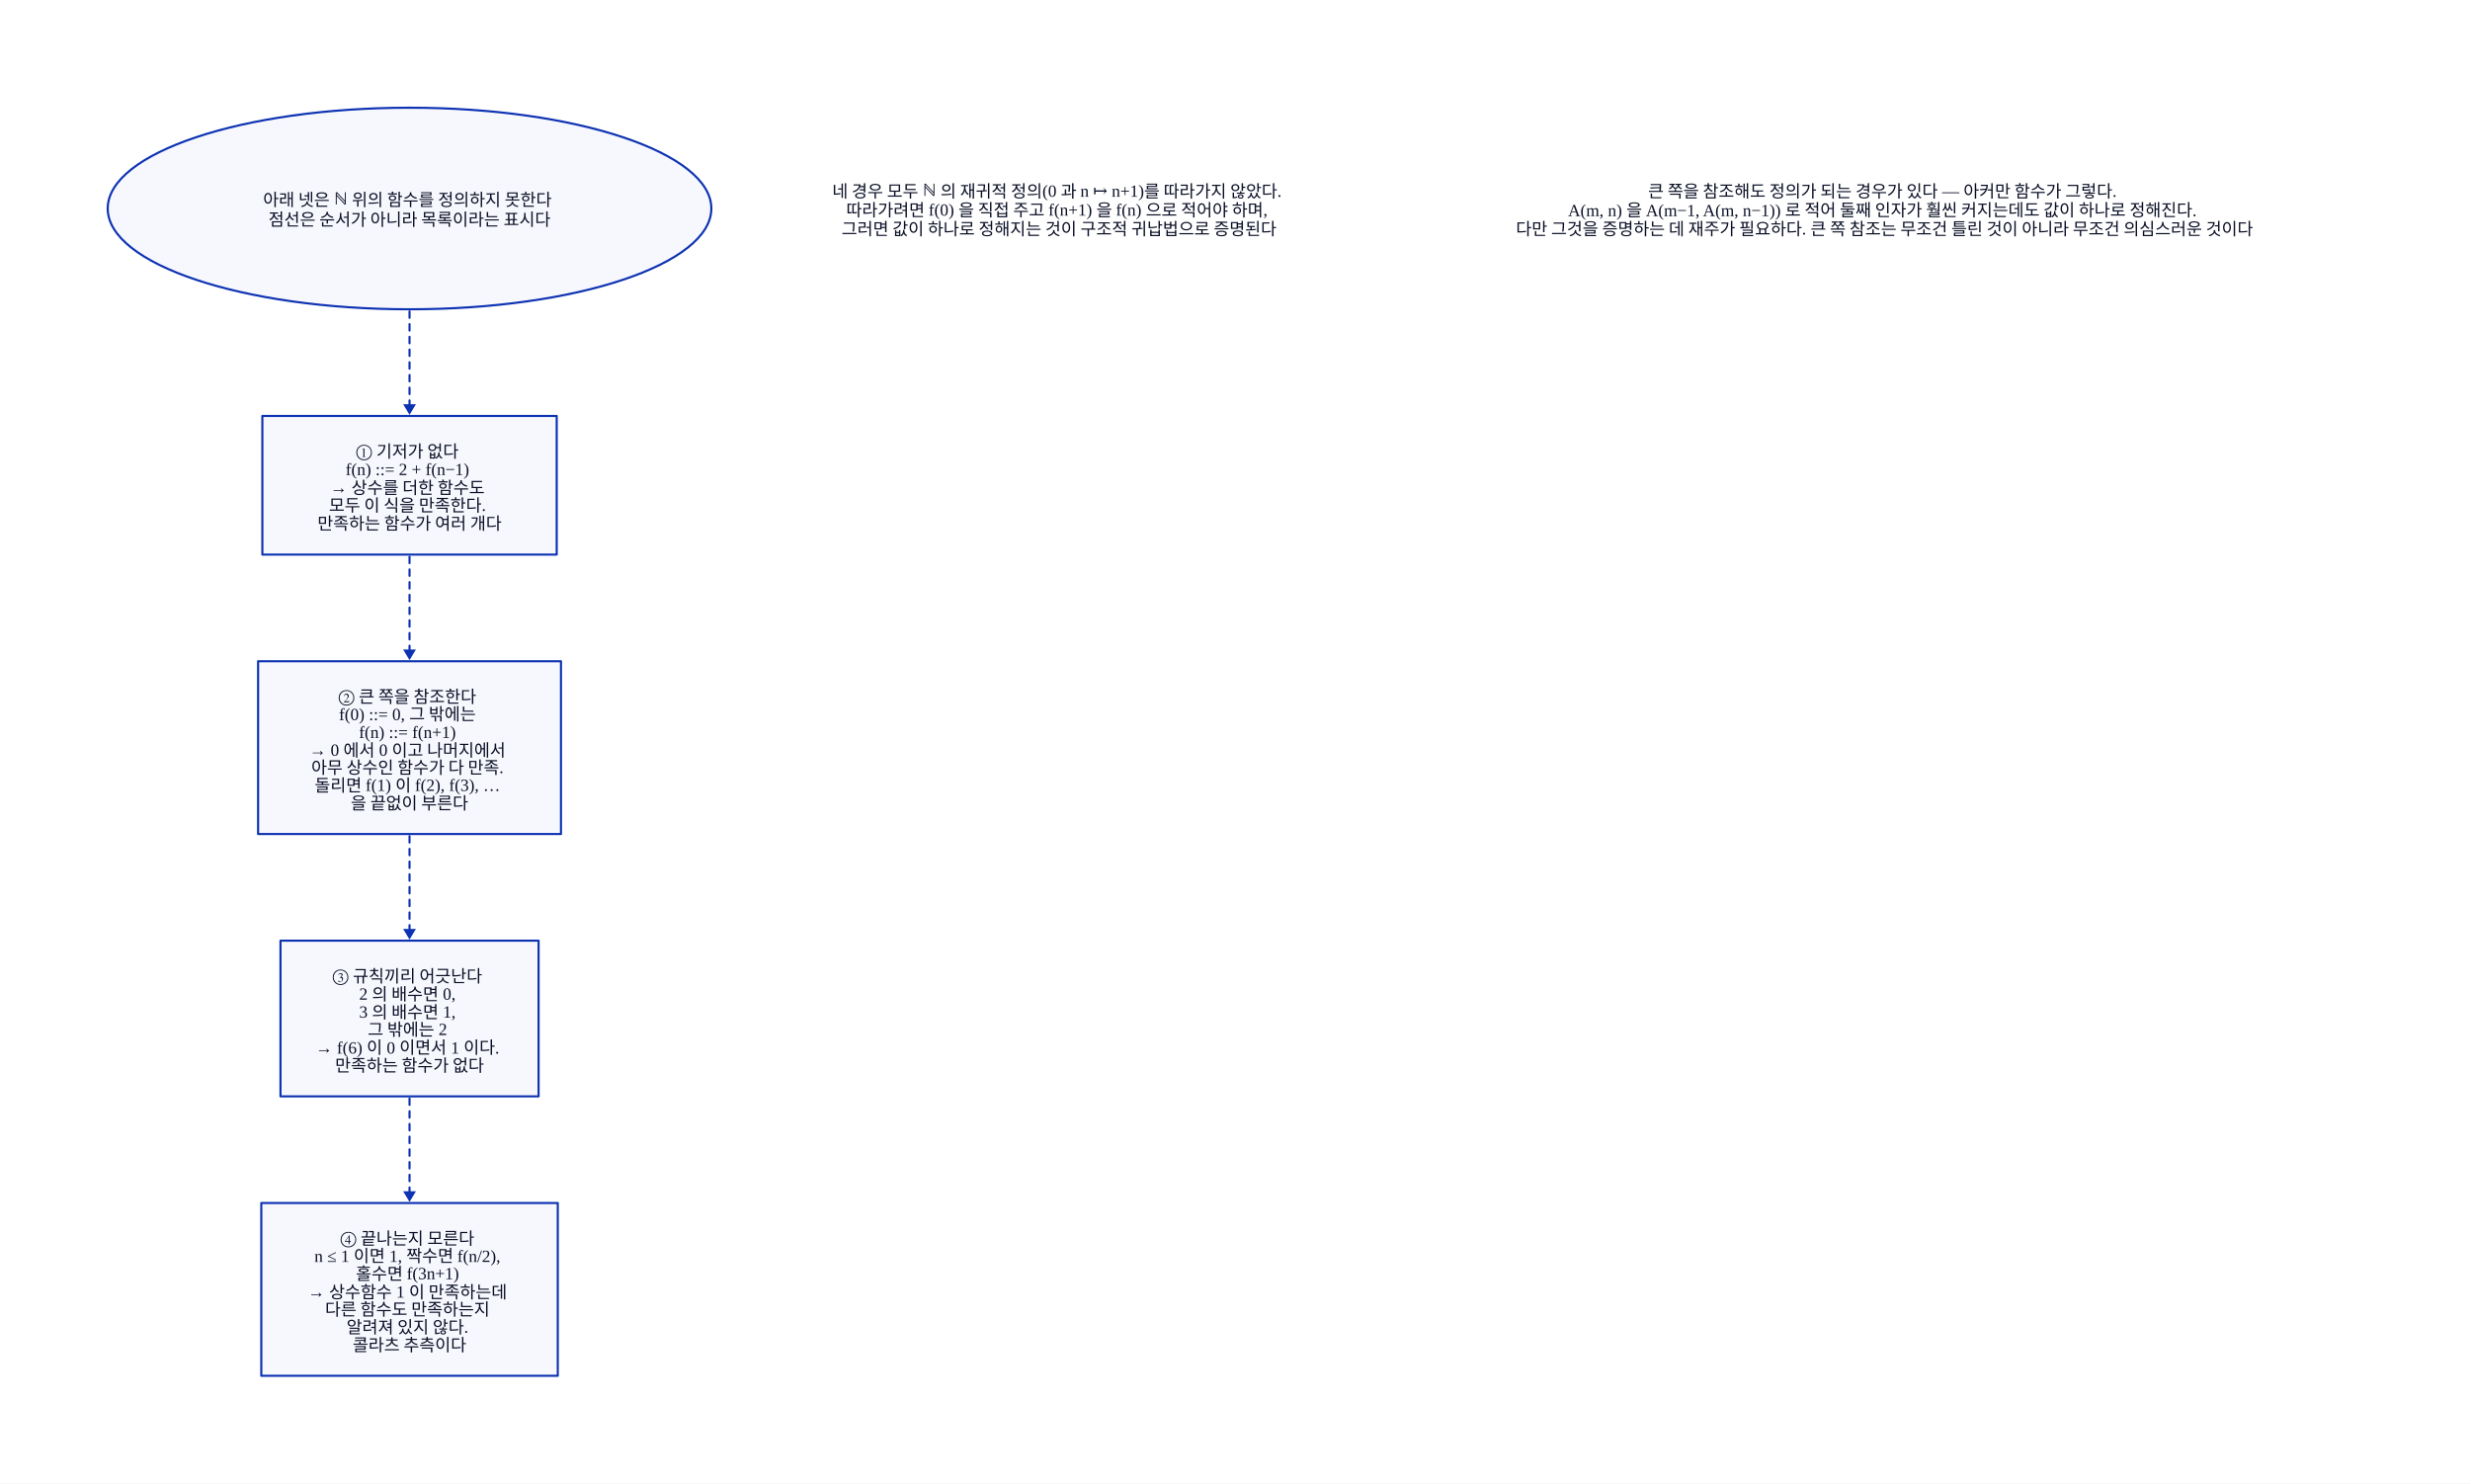
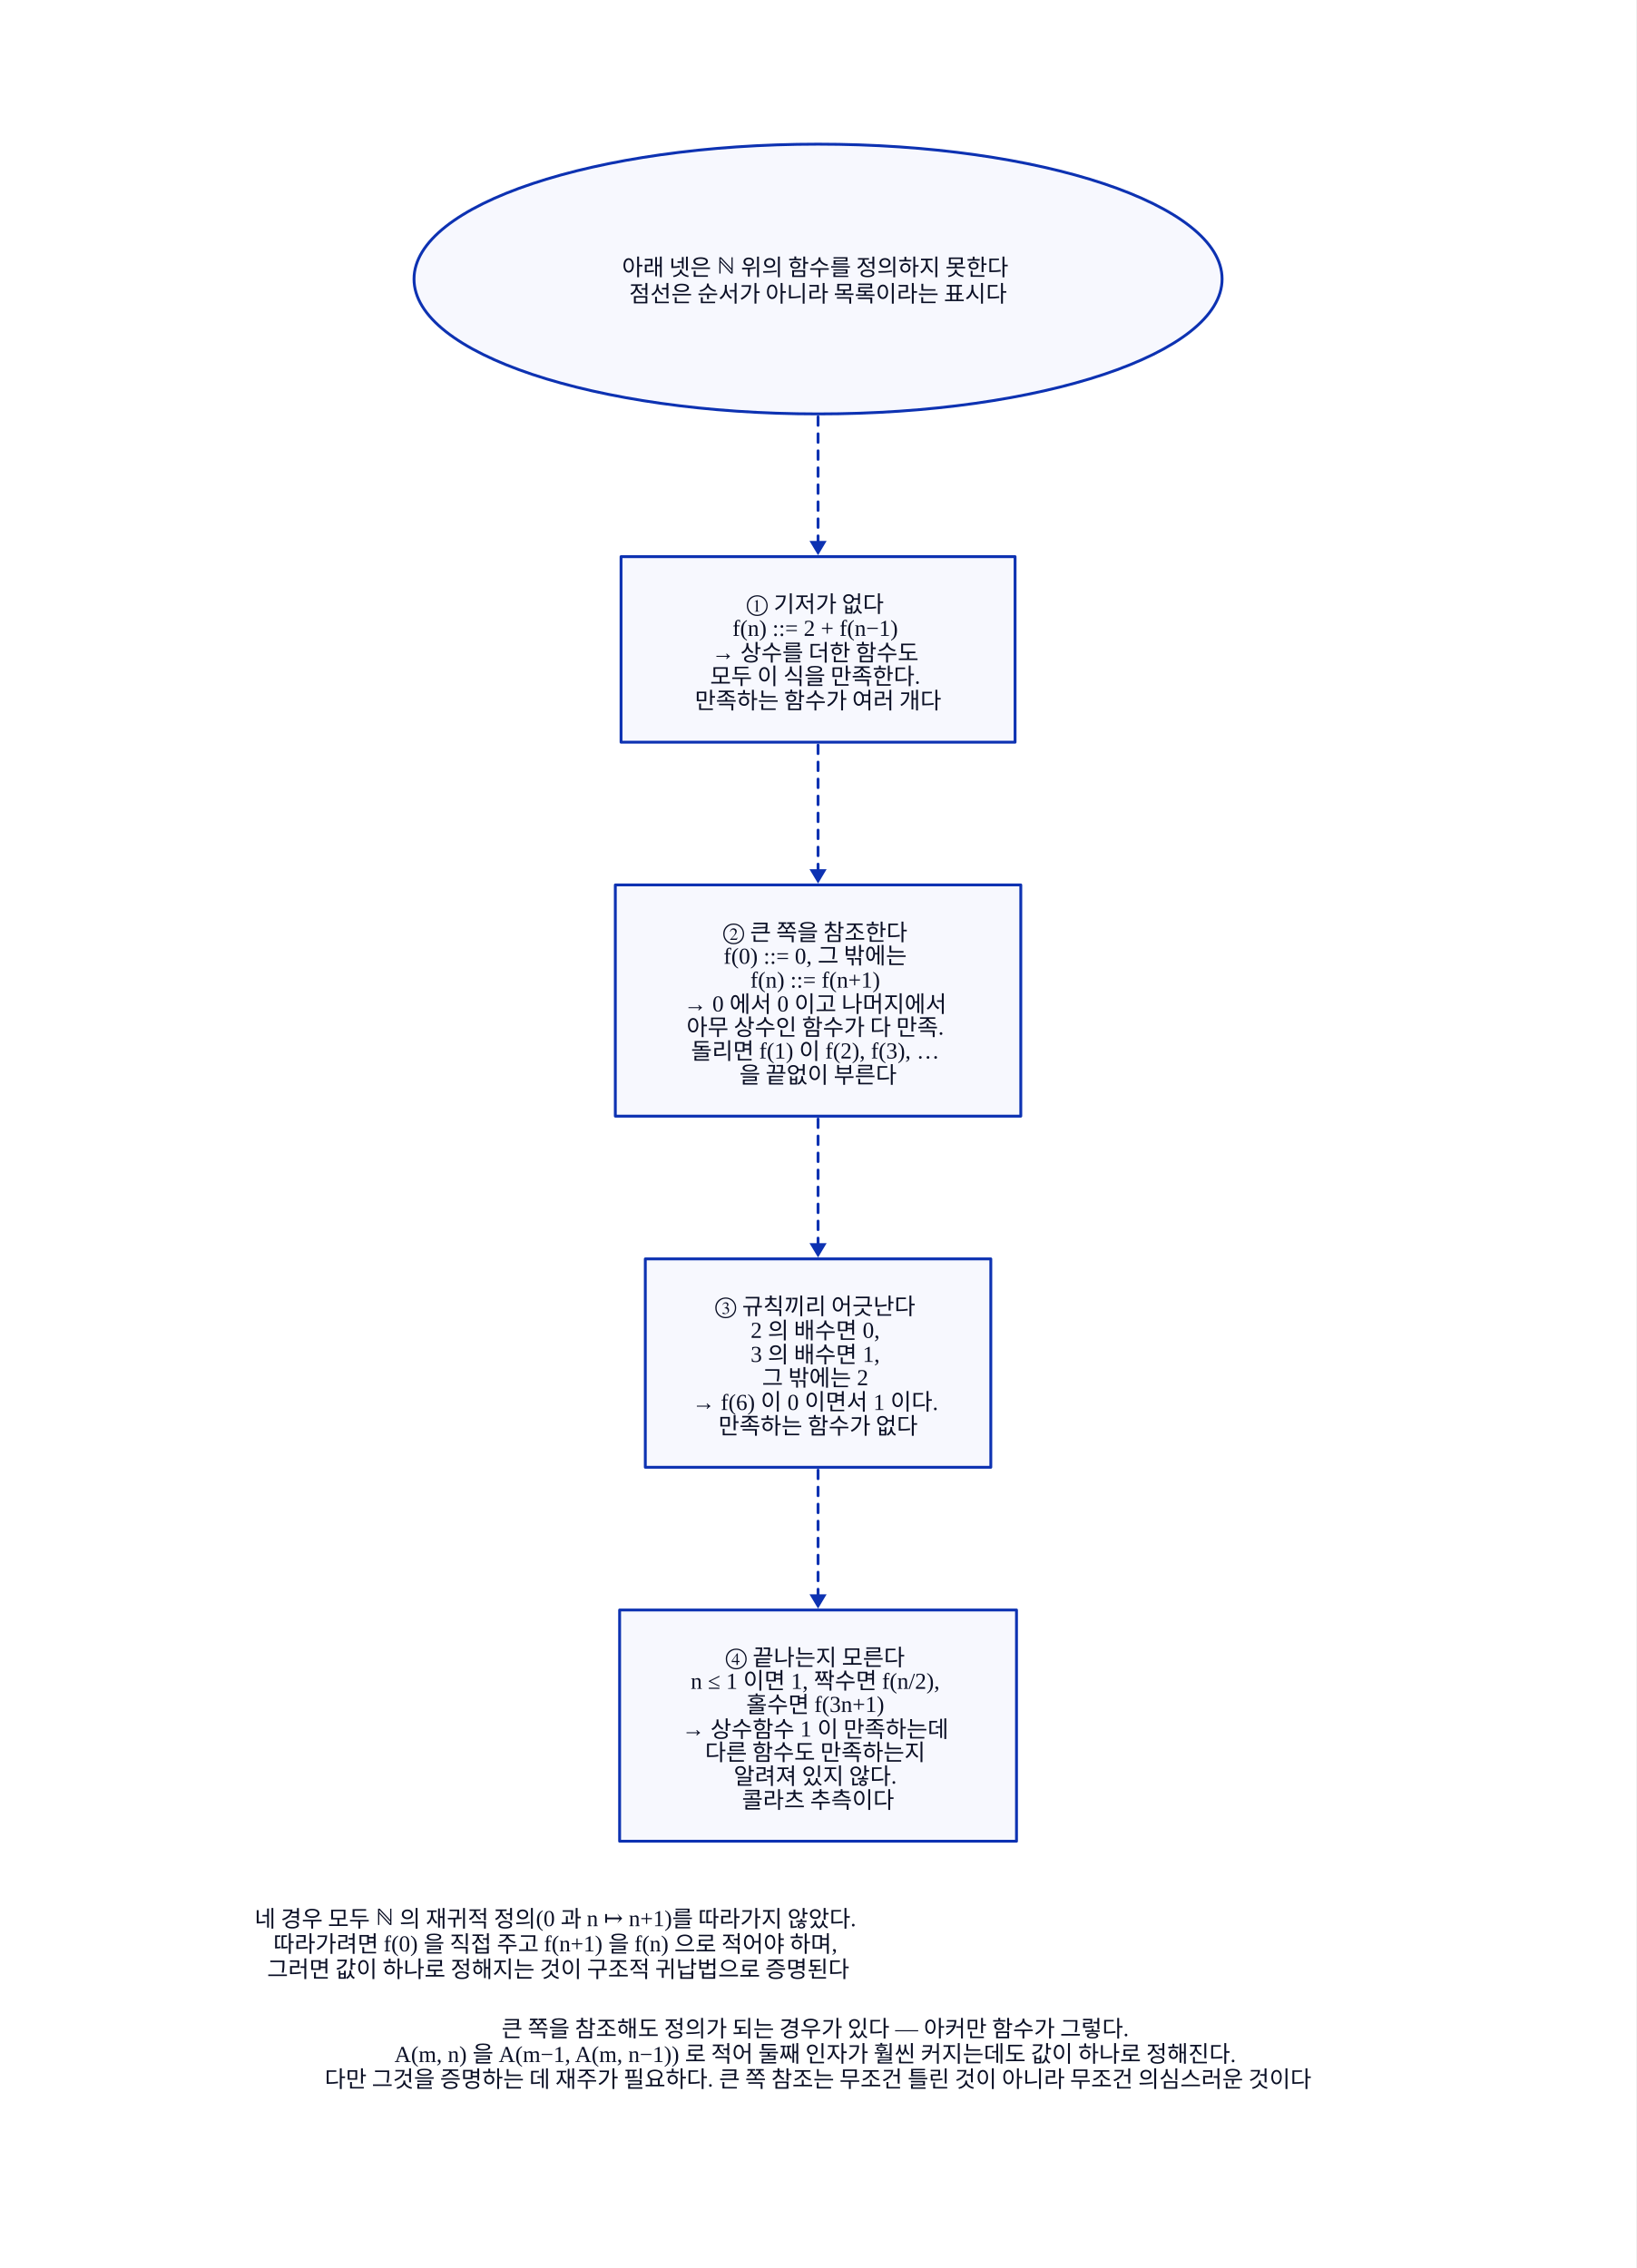
- <svg xmlns="http://www.w3.org/2000/svg" width="2316" height="1391" class="d2-3933539644 d2-svg" viewBox="-101 -101 2316 1391">
-   <rect width="2316" height="1391" x="-101" y="-101" rx="0" style="fill:#fff" />
-   <style>.connection,.shape{stroke-linejoin:round}.shape{shape-rendering:geometricPrecision}.connection{stroke-linecap:round}.d2-3933539644 .fill-N1{fill:#0a0f25}.d2-3933539644 .fill-B6{fill:#f7f8fe}.d2-3933539644 .stroke-B1,.d2-3933539644 .stroke-B2{stroke:#0d32b2}.s0{stroke-width:2}.s1{text-anchor:middle;font-size:16px}.s2{stroke-width:2;stroke-dasharray:6,5.919}</style>
+ <svg xmlns="http://www.w3.org/2000/svg" width="1146" height="1589" class="d2-2548212666 d2-svg" viewBox="-290 -101 1146 1589">
+   <rect width="1146" height="1589" x="-290" y="-101" rx="0" style="fill:#fff" />
+   <style>.connection,.shape{stroke-linejoin:round}.shape{shape-rendering:geometricPrecision}.connection{stroke-linecap:round}.d2-2548212666 .fill-N1{fill:#0a0f25}.d2-2548212666 .fill-B6{fill:#f7f8fe}.d2-2548212666 .stroke-B1,.d2-2548212666 .stroke-B2{stroke:#0d32b2}.s0{stroke-width:2}.s1{text-anchor:middle;font-size:16px}.s2{stroke-width:2;stroke-dasharray:6,5.919}</style>
  <g>
    <g class="shape">
      <ellipse cx="283" cy="94.5" class="shape stroke-B1 fill-B6 s0" rx="283" ry="94.5" />
    </g>
    <text x="283" y="92" class="text-bold fill-N1 s1">
      <tspan x="283" dy="0">아래 넷은 ℕ 위의 함수를 정의하지 못한다</tspan>
      <tspan x="283" dy="18.5">점선은 순서가 아니라 목록이라는 표시다</tspan>
    </text>
  </g>
  <g>
    <g class="shape">
      <path d="M145 289h276v130H145z" class="stroke-B1 fill-B6 s0" />
    </g>
    <text x="283" y="327.5" class="text-bold fill-N1 s1">
      <tspan x="283" dy="0">① 기저가 없다</tspan>
      <tspan x="283" dy="17">f(n) ::= 2 + f(n−1)</tspan>
      <tspan x="283" dy="17">→ 상수를 더한 함수도</tspan>
      <tspan x="283" dy="17">모두 이 식을 만족한다.</tspan>
      <tspan x="283" dy="17">만족하는 함수가 여러 개다</tspan>
    </text>
  </g>
  <g>
    <g class="shape">
      <path d="M141 519h284v162H141z" class="stroke-B1 fill-B6 s0" />
    </g>
    <text x="283" y="557.5" class="text-bold fill-N1 s1">
      <tspan x="283" dy="0">② 큰 쪽을 참조한다</tspan>
      <tspan x="283" dy="16.714">f(0) ::= 0, 그 밖에는</tspan>
      <tspan x="283" dy="16.714">f(n) ::= f(n+1)</tspan>
      <tspan x="283" dy="16.714">→ 0 에서 0 이고 나머지에서</tspan>
      <tspan x="283" dy="16.714">아무 상수인 함수가 다 만족.</tspan>
      <tspan x="283" dy="16.714">돌리면 f(1) 이 f(2), f(3), …</tspan>
      <tspan x="283" dy="16.714">을 끝없이 부른다</tspan>
    </text>
  </g>
  <g>
    <g class="shape">
      <path d="M162 781h242v146H162z" class="stroke-B1 fill-B6 s0" />
    </g>
    <text x="283" y="819.5" class="text-bold fill-N1 s1">
      <tspan x="283" dy="0">③ 규칙끼리 어긋난다</tspan>
      <tspan x="283" dy="16.833">2 의 배수면 0,</tspan>
      <tspan x="283" dy="16.833">3 의 배수면 1,</tspan>
      <tspan x="283" dy="16.833">그 밖에는 2</tspan>
      <tspan x="283" dy="16.833">→ f(6) 이 0 이면서 1 이다.</tspan>
      <tspan x="283" dy="16.833">만족하는 함수가 없다</tspan>
    </text>
  </g>
  <g>
    <g class="shape">
      <path d="M144 1027h278v162H144z" class="stroke-B1 fill-B6 s0" />
    </g>
    <text x="283" y="1065.5" class="text-bold fill-N1 s1">
      <tspan x="283" dy="0">④ 끝나는지 모른다</tspan>
      <tspan x="283" dy="16.714">n ≤ 1 이면 1, 짝수면 f(n/2),</tspan>
      <tspan x="283" dy="16.714">홀수면 f(3n+1)</tspan>
      <tspan x="283" dy="16.714">→ 상수함수 1 이 만족하는데</tspan>
      <tspan x="283" dy="16.714">다른 함수도 만족하는지</tspan>
      <tspan x="283" dy="16.714">알려져 있지 않다.</tspan>
      <tspan x="283" dy="16.714">콜라츠 추측이다</tspan>
    </text>
  </g>
-   <text x="892" y="84" class="fill-N1 s1">
-     <tspan x="892" dy="0">네 경우 모두 ℕ 의 재귀적 정의(0 과 n ↦ n+1)를 따라가지 않았다.</tspan>
-     <tspan x="892" dy="17.667">따라가려면 f(0) 을 직접 주고 f(n+1) 을 f(n) 으로 적어야 하며,</tspan>
-     <tspan x="892" dy="17.667">그러면 값이 하나로 정해지는 것이 구조적 귀납법으로 증명된다</tspan>
+   <path fill="transparent" stroke="transparent" d="M-189 1209h944v178h-944z" class="shape s0" />
+   <text x="101" y="1249" class="fill-N1 s1">
+     <tspan x="101" dy="0">네 경우 모두 ℕ 의 재귀적 정의(0 과 n ↦ n+1)를 따라가지 않았다.</tspan>
+     <tspan x="101" dy="17.667">따라가려면 f(0) 을 직접 주고 f(n+1) 을 f(n) 으로 적어야 하며,</tspan>
+     <tspan x="101" dy="17.667">그러면 값이 하나로 정해지는 것이 구조적 귀납법으로 증명된다</tspan>
  </text>
-   <text x="1666" y="84" class="fill-N1 s1">
-     <tspan x="1666" dy="0">큰 쪽을 참조해도 정의가 되는 경우가 있다 — 아커만 함수가 그렇다.</tspan>
-     <tspan x="1666" dy="17.667">A(m, n) 을 A(m−1, A(m, n−1)) 로 적어 둘째 인자가 훨씬 커지는데도 값이 하나로 정해진다.</tspan>
-     <tspan x="1666" dy="17.667">다만 그것을 증명하는 데 재주가 필요하다. 큰 쪽 참조는 무조건 틀린 것이 아니라 무조건 의심스러운 것이다</tspan>
+   <text x="283" y="1326" class="fill-N1 s1">
+     <tspan x="283" dy="0">큰 쪽을 참조해도 정의가 되는 경우가 있다 — 아커만 함수가 그렇다.</tspan>
+     <tspan x="283" dy="17.667">A(m, n) 을 A(m−1, A(m, n−1)) 로 적어 둘째 인자가 훨씬 커지는데도 값이 하나로 정해진다.</tspan>
+     <tspan x="283" dy="17.667">다만 그것을 증명하는 데 재주가 필요하다. 큰 쪽 참조는 무조건 틀린 것이 아니라 무조건 의심스러운 것이다</tspan>
  </text>
-   <marker id="mk-d2-3933539644-2177206569" markerHeight="12" markerUnits="userSpaceOnUse" markerWidth="10" orient="auto" refX="7" refY="6" viewBox="0 0 10 12">
+   <marker id="mk-d2-2548212666-2177206569" markerHeight="12" markerUnits="userSpaceOnUse" markerWidth="10" orient="auto" refX="7" refY="6" viewBox="0 0 10 12">
    <path stroke-width="2" d="m0 0 10 6-10 6z" class="connection" style="fill:#0d32b2" />
  </marker>
-   <path fill="none" marker-end="url(#mk-d2-3933539644-2177206569)" d="M283 191v94" class="connection stroke-B2 s2" mask="url(#d2-3933539644)" />
-   <path fill="none" marker-end="url(#mk-d2-3933539644-2177206569)" d="M283 421v94" class="connection stroke-B2 s2" mask="url(#d2-3933539644)" />
-   <path fill="none" marker-end="url(#mk-d2-3933539644-2177206569)" d="M283 683v94" class="connection stroke-B2 s2" mask="url(#d2-3933539644)" />
-   <path fill="none" marker-end="url(#mk-d2-3933539644-2177206569)" d="M283 929v94" class="connection stroke-B2 s2" mask="url(#d2-3933539644)" />
-   <mask id="d2-3933539644" width="2316" height="1391" x="-101" y="-101" maskUnits="userSpaceOnUse">
-     <path fill="#fff" d="M-101-101h2316v1391H-101z" />
+   <path fill="none" marker-end="url(#mk-d2-2548212666-2177206569)" d="M283 191v94" class="connection stroke-B2 s2" mask="url(#d2-2548212666)" />
+   <path fill="none" marker-end="url(#mk-d2-2548212666-2177206569)" d="M283 421v94" class="connection stroke-B2 s2" mask="url(#d2-2548212666)" />
+   <path fill="none" marker-end="url(#mk-d2-2548212666-2177206569)" d="M283 683v94" class="connection stroke-B2 s2" mask="url(#d2-2548212666)" />
+   <path fill="none" marker-end="url(#mk-d2-2548212666-2177206569)" d="M283 929v94" class="connection stroke-B2 s2" mask="url(#d2-2548212666)" />
+   <mask id="d2-2548212666" width="1146" height="1589" x="-290" y="-101" maskUnits="userSpaceOnUse">
+     <path fill="#fff" d="M-290-101H856v1589H-290z" />
  </mask>
</svg>
